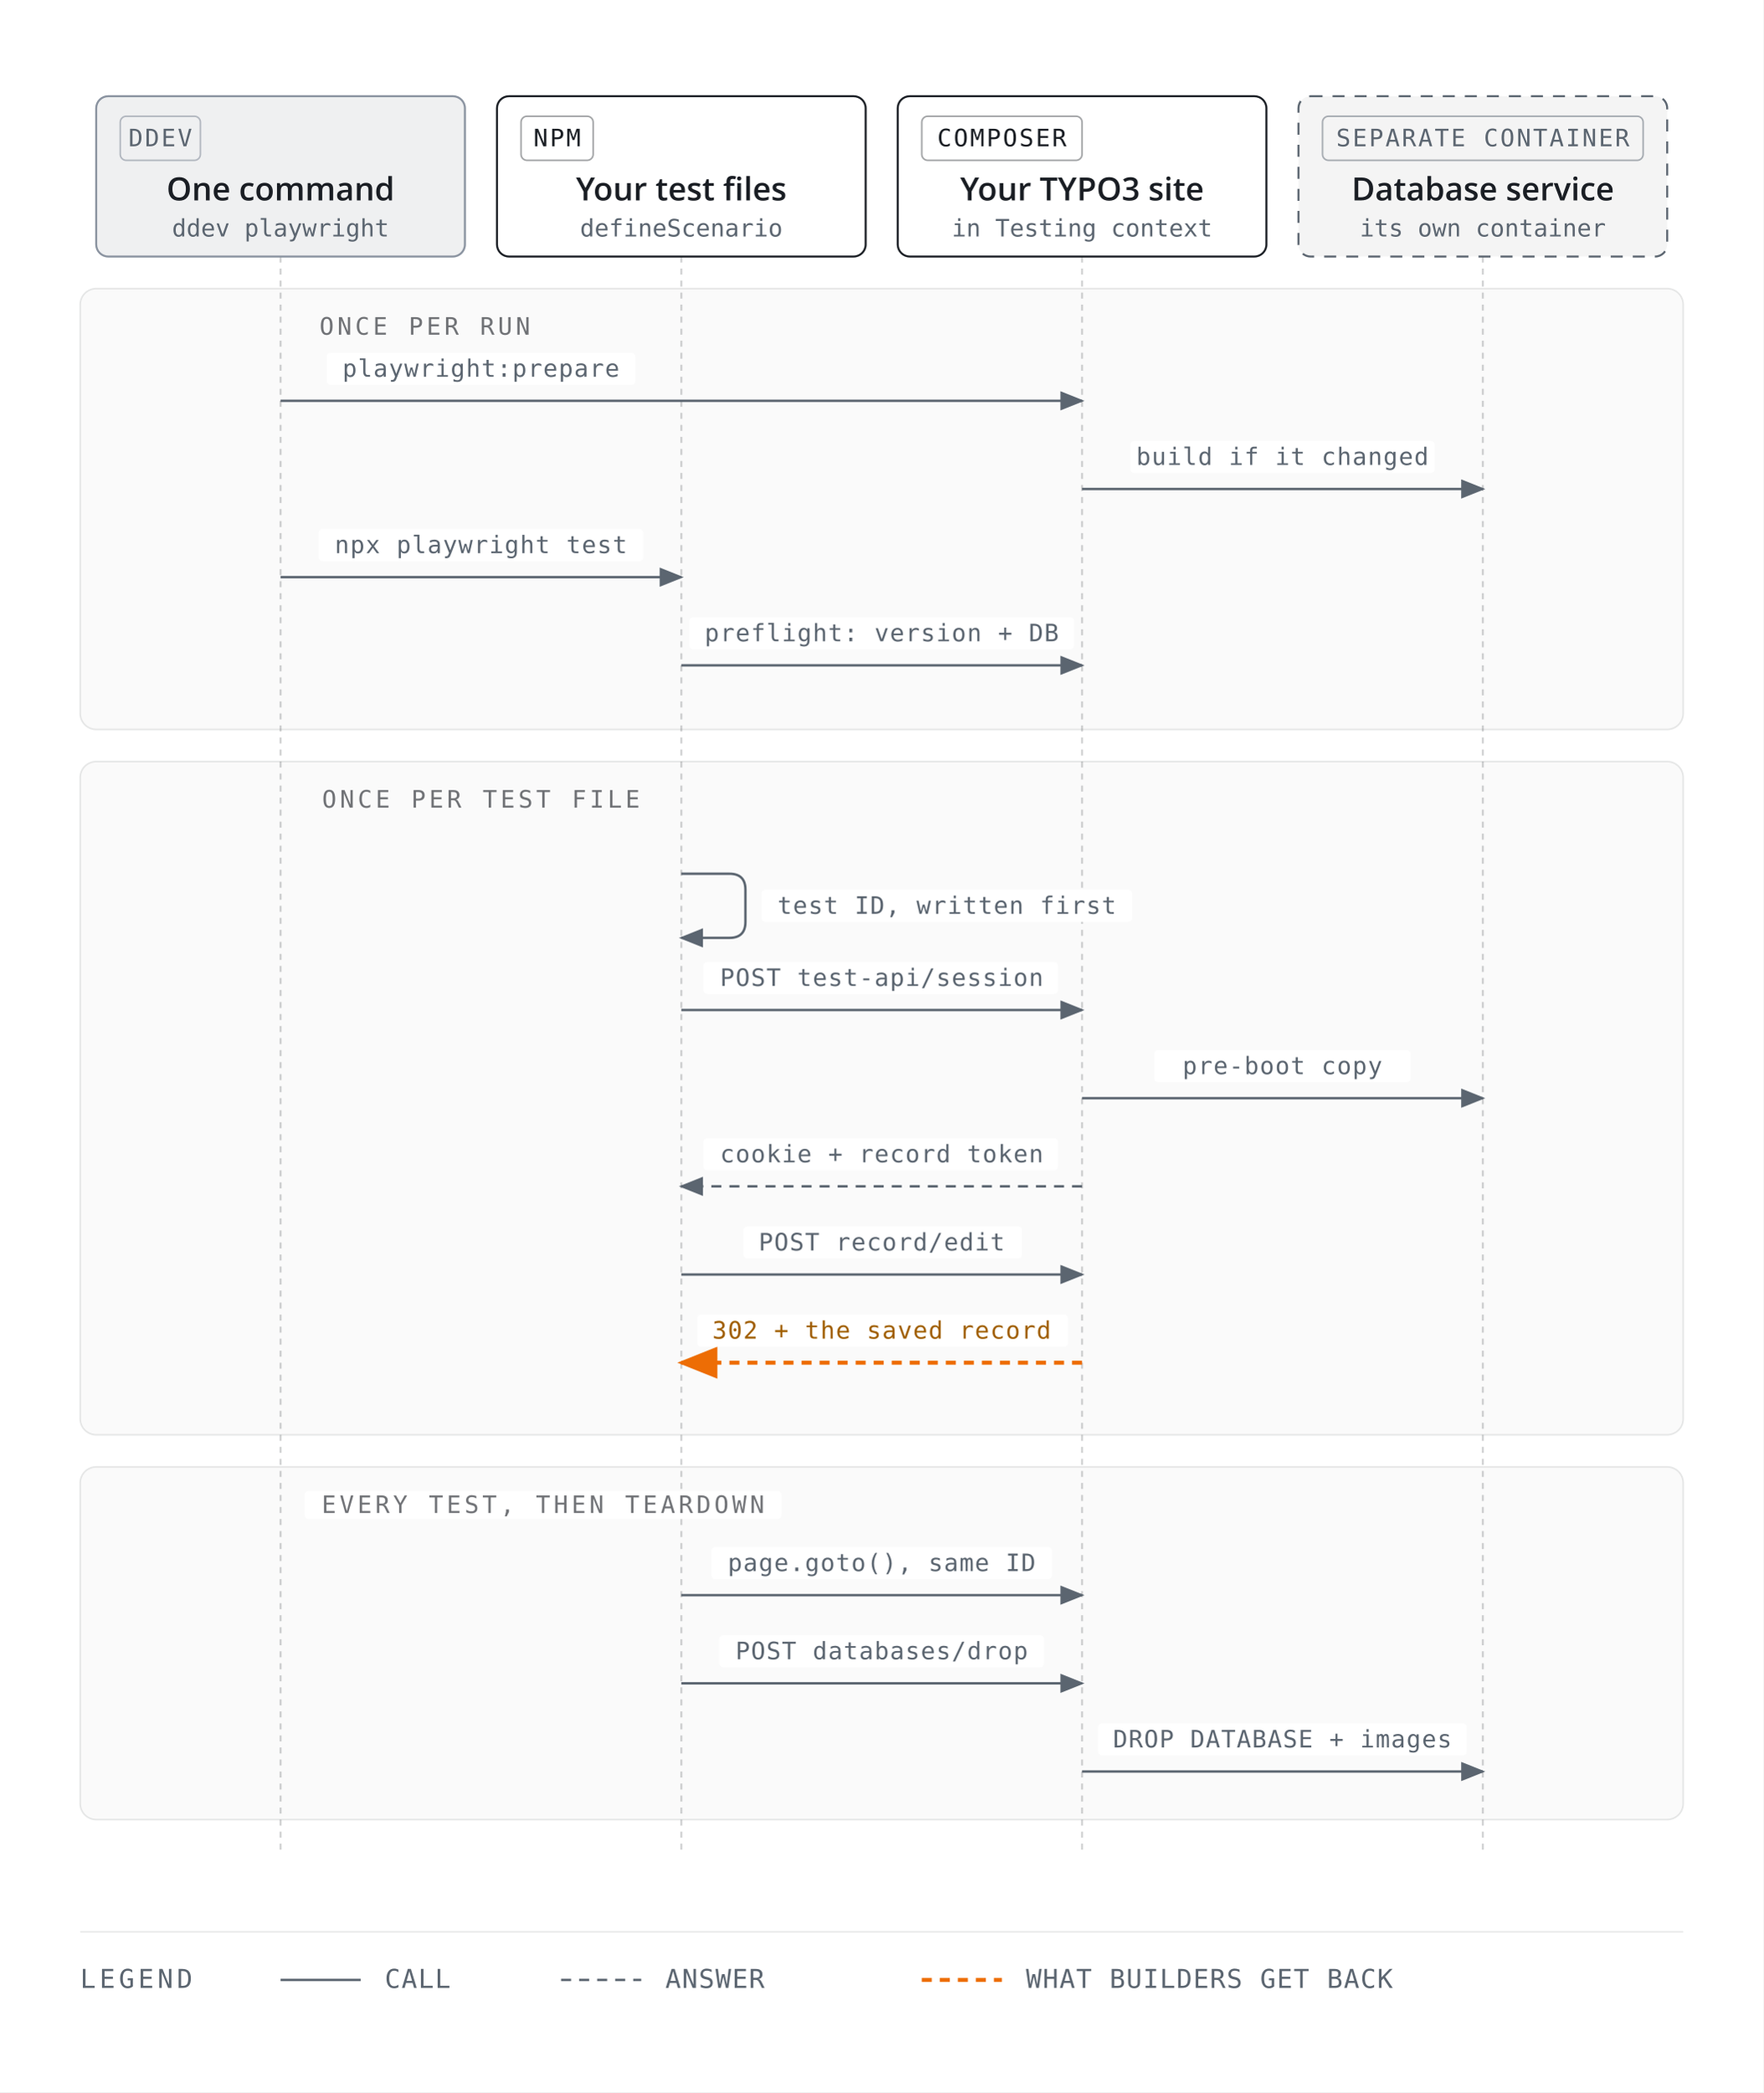
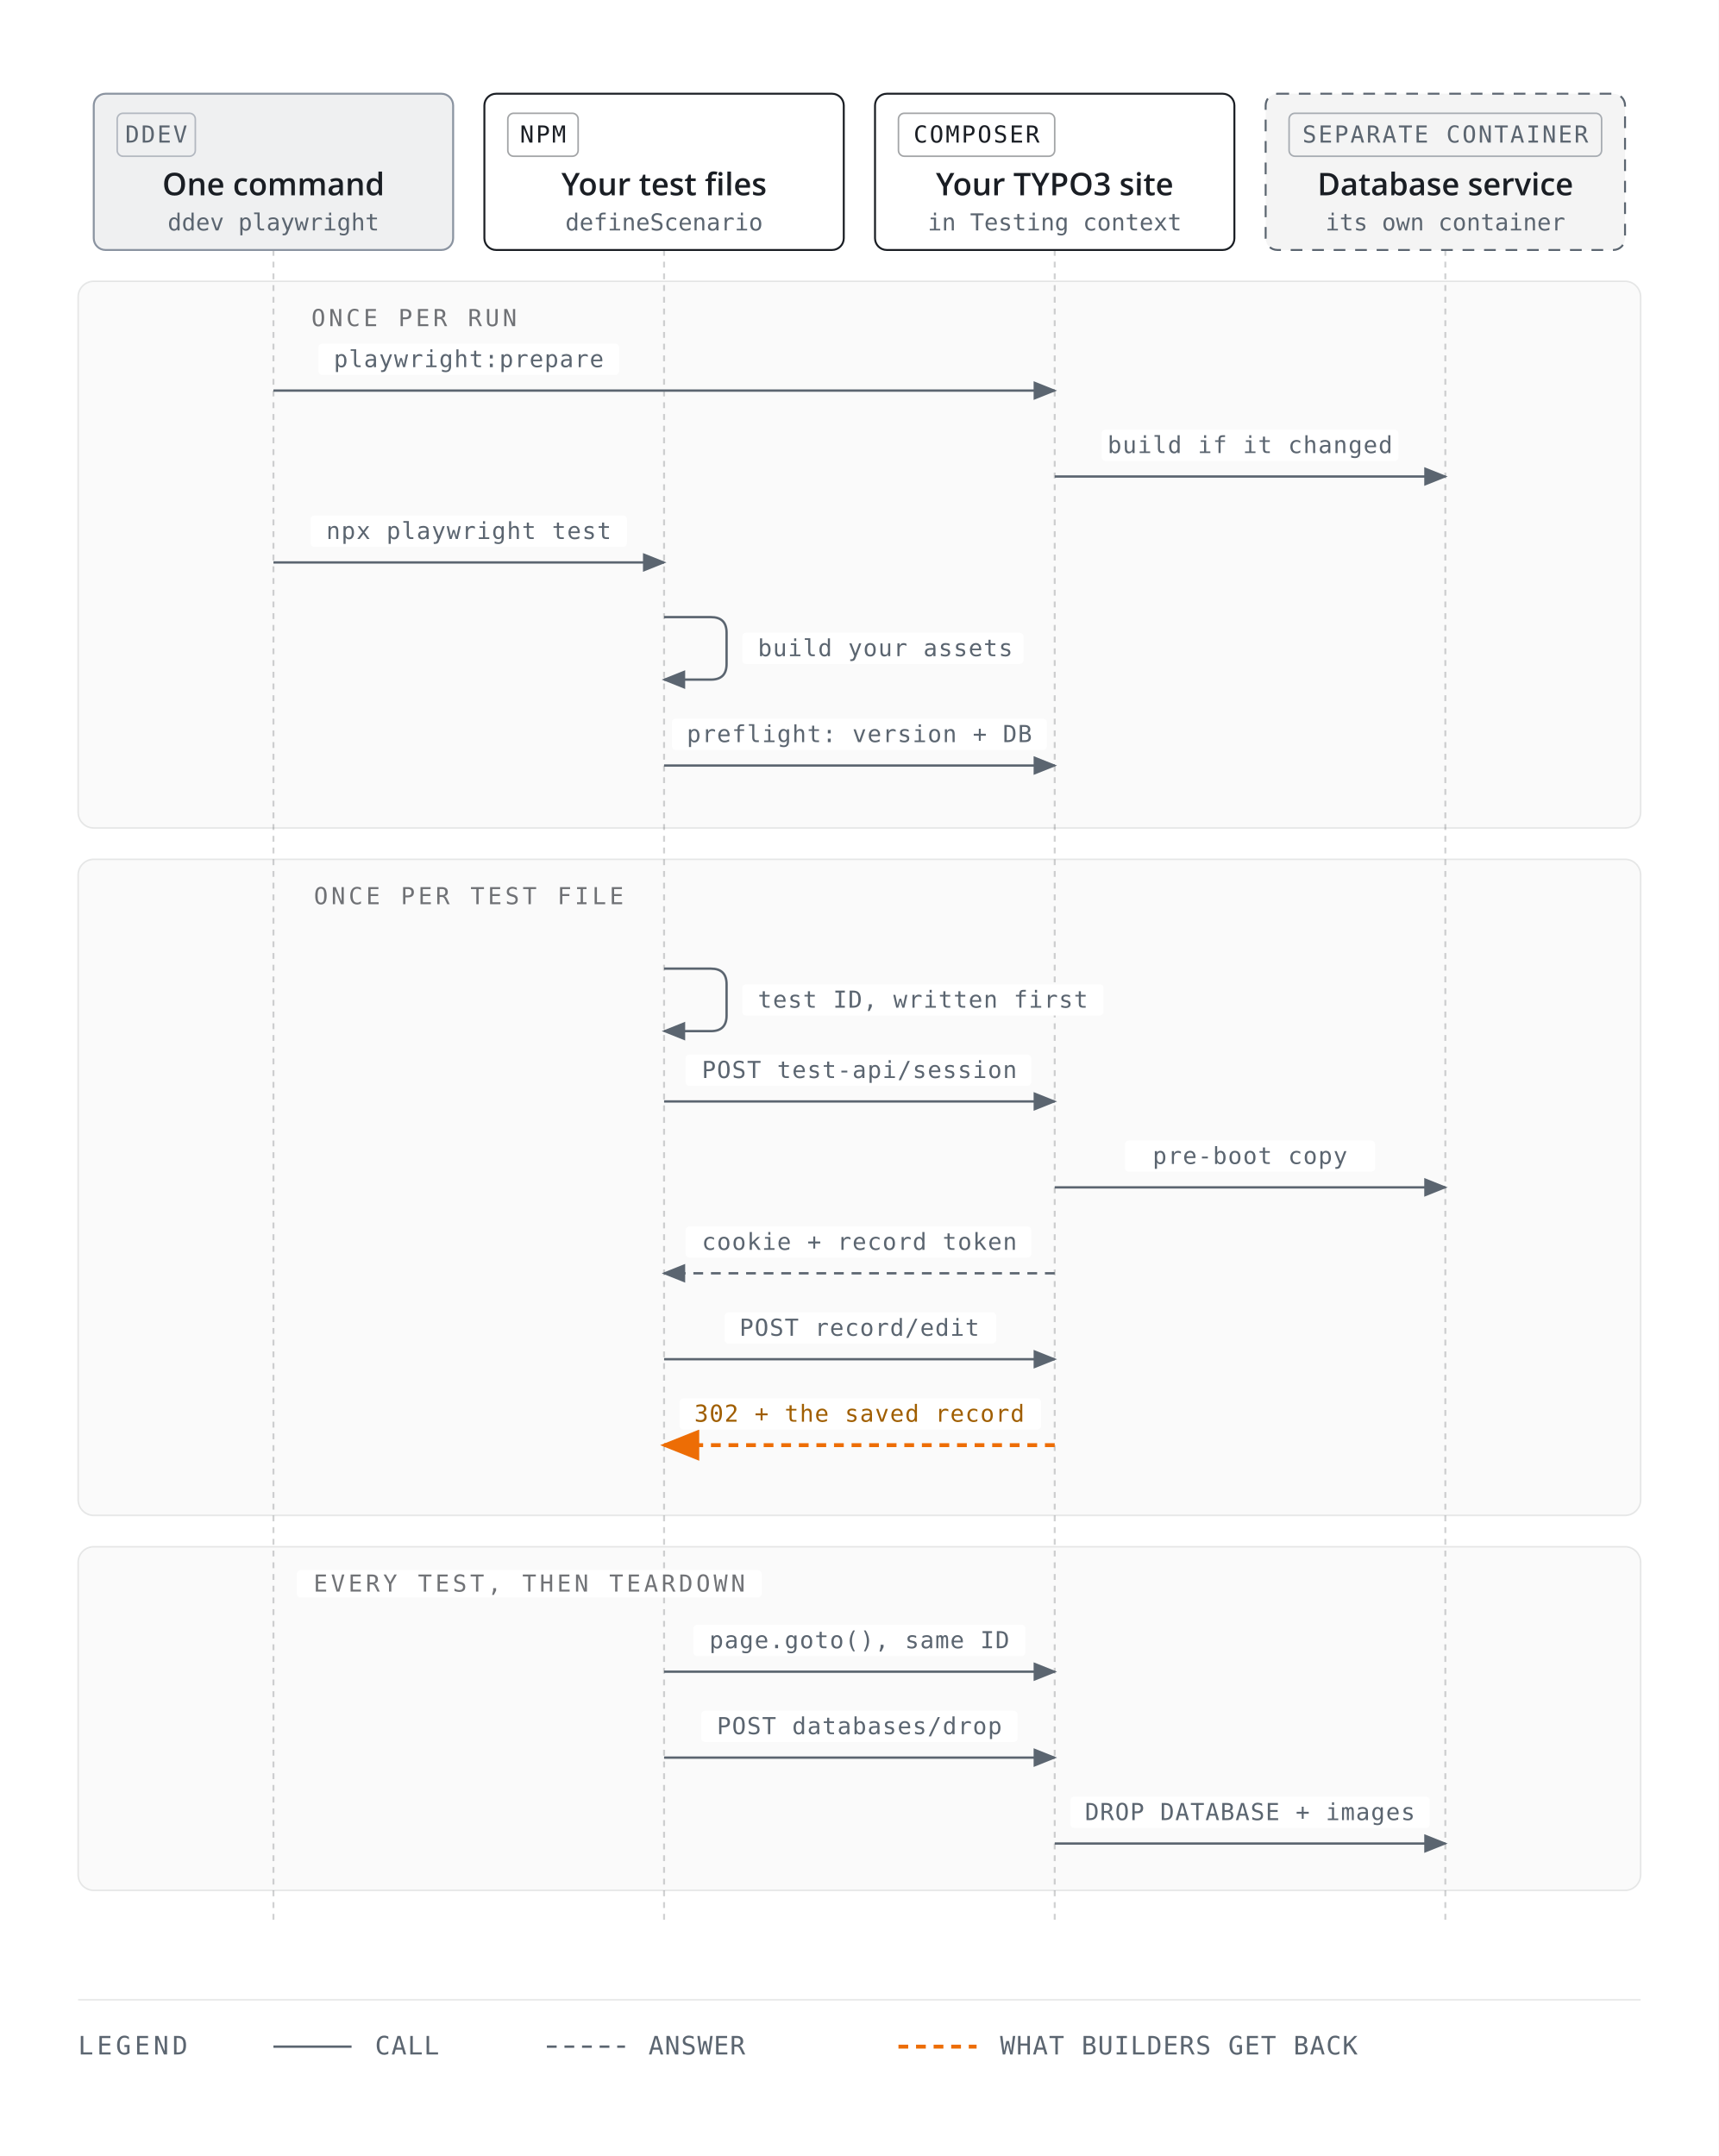
- <svg xmlns="http://www.w3.org/2000/svg" width="880" height="1044" viewBox="0 0 880 1044" role="img" aria-labelledby="ftr-tablet-title ftr-tablet-desc">
+ <svg xmlns="http://www.w3.org/2000/svg" width="880" height="1104" viewBox="0 0 880 1104" role="img" aria-labelledby="ftr-tablet-title ftr-tablet-desc">
  <defs>
    <marker id="ftt-arrow" markerWidth="10" markerHeight="8" refX="9" refY="4" orient="auto">
      <polygon points="0 0, 10 4, 0 8" fill="#5B6570" />
    </marker>
    <marker id="ftt-arrow-accent" markerWidth="10" markerHeight="8" refX="9" refY="4" orient="auto">
      <polygon points="0 0, 10 4, 0 8" fill="#ED6D05" />
    </marker>
  </defs>
  <rect width="100%" height="100%" fill="#FFFFFF" />
-   <rect x="40" y="144" width="800" height="220" rx="8" fill="rgba(26,30,36,0.02)" stroke="rgba(26,30,36,0.10)" stroke-width="0.8" />
+   <rect x="40" y="144" width="800" height="280" rx="8" fill="rgba(26,30,36,0.02)" stroke="rgba(26,30,36,0.10)" stroke-width="0.8" />
  <text x="212" y="167" fill="rgba(26,30,36,0.62)" font-size="12" font-family="'Source Code Pro',ui-monospace,SFMono-Regular,Menlo,monospace" text-anchor="middle" letter-spacing="0.14em">ONCE PER RUN</text>
-   <rect x="40" y="380" width="800" height="336" rx="8" fill="rgba(26,30,36,0.02)" stroke="rgba(26,30,36,0.10)" stroke-width="0.8" />
-   <text x="240" y="403" fill="rgba(26,30,36,0.62)" font-size="12" font-family="'Source Code Pro',ui-monospace,SFMono-Regular,Menlo,monospace" text-anchor="middle" letter-spacing="0.14em">ONCE PER TEST FILE</text>
-   <rect x="40" y="732" width="800" height="176" rx="8" fill="rgba(26,30,36,0.02)" stroke="rgba(26,30,36,0.10)" stroke-width="0.8" />
-   <line x1="140" y1="128" x2="140" y2="924" stroke="rgba(26,30,36,0.20)" stroke-width="1" stroke-dasharray="3,3" />
-   <line x1="340" y1="128" x2="340" y2="924" stroke="rgba(26,30,36,0.20)" stroke-width="1" stroke-dasharray="3,3" />
-   <line x1="540" y1="128" x2="540" y2="924" stroke="rgba(26,30,36,0.20)" stroke-width="1" stroke-dasharray="3,3" />
-   <line x1="740" y1="128" x2="740" y2="924" stroke="rgba(26,30,36,0.20)" stroke-width="1" stroke-dasharray="3,3" />
+   <rect x="40" y="440" width="800" height="336" rx="8" fill="rgba(26,30,36,0.02)" stroke="rgba(26,30,36,0.10)" stroke-width="0.8" />
+   <text x="240" y="463" fill="rgba(26,30,36,0.62)" font-size="12" font-family="'Source Code Pro',ui-monospace,SFMono-Regular,Menlo,monospace" text-anchor="middle" letter-spacing="0.14em">ONCE PER TEST FILE</text>
+   <rect x="40" y="792" width="800" height="176" rx="8" fill="rgba(26,30,36,0.02)" stroke="rgba(26,30,36,0.10)" stroke-width="0.8" />
+   <line x1="140" y1="128" x2="140" y2="984" stroke="rgba(26,30,36,0.20)" stroke-width="1" stroke-dasharray="3,3" />
+   <line x1="340" y1="128" x2="340" y2="984" stroke="rgba(26,30,36,0.20)" stroke-width="1" stroke-dasharray="3,3" />
+   <line x1="540" y1="128" x2="540" y2="984" stroke="rgba(26,30,36,0.20)" stroke-width="1" stroke-dasharray="3,3" />
+   <line x1="740" y1="128" x2="740" y2="984" stroke="rgba(26,30,36,0.20)" stroke-width="1" stroke-dasharray="3,3" />
  <line x1="140" y1="200" x2="540" y2="200" stroke="#5B6570" stroke-width="1.2" marker-end="url(#ftt-arrow)" />
  <line x1="540" y1="244" x2="740" y2="244" stroke="#5B6570" stroke-width="1.2" marker-end="url(#ftt-arrow)" />
  <line x1="140" y1="288" x2="340" y2="288" stroke="#5B6570" stroke-width="1.2" marker-end="url(#ftt-arrow)" />
-   <line x1="340" y1="332" x2="540" y2="332" stroke="#5B6570" stroke-width="1.2" marker-end="url(#ftt-arrow)" />
-   <path d="M 340,436 H 364 Q 372,436 372,444 V 460 Q 372,468 364,468 H 340" fill="none" stroke="#5B6570" stroke-width="1.2" marker-end="url(#ftt-arrow)" />
-   <line x1="340" y1="504" x2="540" y2="504" stroke="#5B6570" stroke-width="1.2" marker-end="url(#ftt-arrow)" />
-   <line x1="540" y1="548" x2="740" y2="548" stroke="#5B6570" stroke-width="1.2" marker-end="url(#ftt-arrow)" />
-   <line x1="540" y1="592" x2="340" y2="592" stroke="#5B6570" stroke-width="1.2" stroke-dasharray="5,4" marker-end="url(#ftt-arrow)" />
-   <line x1="340" y1="636" x2="540" y2="636" stroke="#5B6570" stroke-width="1.2" marker-end="url(#ftt-arrow)" />
-   <line x1="540" y1="680" x2="340" y2="680" stroke="#ED6D05" stroke-width="2" stroke-dasharray="5,4" marker-end="url(#ftt-arrow-accent)" />
-   <line x1="340" y1="796" x2="540" y2="796" stroke="#5B6570" stroke-width="1.2" marker-end="url(#ftt-arrow)" />
-   <line x1="340" y1="840" x2="540" y2="840" stroke="#5B6570" stroke-width="1.2" marker-end="url(#ftt-arrow)" />
-   <line x1="540" y1="884" x2="740" y2="884" stroke="#5B6570" stroke-width="1.2" marker-end="url(#ftt-arrow)" />
+   <path d="M 340,316 H 364 Q 372,316 372,324 V 340 Q 372,348 364,348 H 340" fill="none" stroke="#5B6570" stroke-width="1.2" marker-end="url(#ftt-arrow)" />
+   <line x1="340" y1="392" x2="540" y2="392" stroke="#5B6570" stroke-width="1.2" marker-end="url(#ftt-arrow)" />
+   <path d="M 340,496 H 364 Q 372,496 372,504 V 520 Q 372,528 364,528 H 340" fill="none" stroke="#5B6570" stroke-width="1.2" marker-end="url(#ftt-arrow)" />
+   <line x1="340" y1="564" x2="540" y2="564" stroke="#5B6570" stroke-width="1.2" marker-end="url(#ftt-arrow)" />
+   <line x1="540" y1="608" x2="740" y2="608" stroke="#5B6570" stroke-width="1.2" marker-end="url(#ftt-arrow)" />
+   <line x1="540" y1="652" x2="340" y2="652" stroke="#5B6570" stroke-width="1.2" stroke-dasharray="5,4" marker-end="url(#ftt-arrow)" />
+   <line x1="340" y1="696" x2="540" y2="696" stroke="#5B6570" stroke-width="1.2" marker-end="url(#ftt-arrow)" />
+   <line x1="540" y1="740" x2="340" y2="740" stroke="#ED6D05" stroke-width="2" stroke-dasharray="5,4" marker-end="url(#ftt-arrow-accent)" />
+   <line x1="340" y1="856" x2="540" y2="856" stroke="#5B6570" stroke-width="1.2" marker-end="url(#ftt-arrow)" />
+   <line x1="340" y1="900" x2="540" y2="900" stroke="#5B6570" stroke-width="1.2" marker-end="url(#ftt-arrow)" />
+   <line x1="540" y1="944" x2="740" y2="944" stroke="#5B6570" stroke-width="1.2" marker-end="url(#ftt-arrow)" />
  <rect x="163" y="176" width="154" height="16" rx="2" fill="#FFFFFF" />
  <text x="240" y="188" fill="#5B6570" font-size="12" font-family="'Source Code Pro',ui-monospace,SFMono-Regular,Menlo,monospace" text-anchor="middle" letter-spacing="0.04em">playwright:prepare</text>
  <rect x="564" y="220" width="152" height="16" rx="2" fill="#FFFFFF" />
  <text x="640" y="232" fill="#5B6570" font-size="12" font-family="'Source Code Pro',ui-monospace,SFMono-Regular,Menlo,monospace" text-anchor="middle" letter-spacing="0.04em">build if it changed</text>
  <rect x="159" y="264" width="162" height="16" rx="2" fill="#FFFFFF" />
  <text x="240" y="276" fill="#5B6570" font-size="12" font-family="'Source Code Pro',ui-monospace,SFMono-Regular,Menlo,monospace" text-anchor="middle" letter-spacing="0.04em">npx playwright test</text>
-   <rect x="344" y="308" width="192" height="16" rx="2" fill="#FFFFFF" />
-   <text x="440" y="320" fill="#5B6570" font-size="12" font-family="'Source Code Pro',ui-monospace,SFMono-Regular,Menlo,monospace" text-anchor="middle" letter-spacing="0.04em">preflight: version + DB</text>
-   <rect x="380" y="444" width="185" height="16" rx="2" fill="#FFFFFF" />
-   <text x="388" y="456" fill="#5B6570" font-size="12" font-family="'Source Code Pro',ui-monospace,SFMono-Regular,Menlo,monospace" letter-spacing="0.04em">test ID, written first</text>
-   <rect x="351" y="480" width="177" height="16" rx="2" fill="#FFFFFF" />
-   <text x="440" y="492" fill="#5B6570" font-size="12" font-family="'Source Code Pro',ui-monospace,SFMono-Regular,Menlo,monospace" text-anchor="middle" letter-spacing="0.04em">POST test-api/session</text>
-   <rect x="576" y="524" width="128" height="16" rx="2" fill="#FFFFFF" />
-   <text x="640" y="536" fill="#5B6570" font-size="12" font-family="'Source Code Pro',ui-monospace,SFMono-Regular,Menlo,monospace" text-anchor="middle" letter-spacing="0.04em">pre-boot copy</text>
-   <rect x="351" y="568" width="177" height="16" rx="2" fill="#FFFFFF" />
-   <text x="440" y="580" fill="#5B6570" font-size="12" font-family="'Source Code Pro',ui-monospace,SFMono-Regular,Menlo,monospace" text-anchor="middle" letter-spacing="0.04em">cookie + record token</text>
-   <rect x="371" y="612" width="139" height="16" rx="2" fill="#FFFFFF" />
-   <text x="440" y="624" fill="#5B6570" font-size="12" font-family="'Source Code Pro',ui-monospace,SFMono-Regular,Menlo,monospace" text-anchor="middle" letter-spacing="0.04em">POST record/edit</text>
-   <rect x="348" y="656" width="185" height="16" rx="2" fill="#FFFFFF" />
-   <text x="440" y="668" fill="#A05E00" font-size="12" font-family="'Source Code Pro',ui-monospace,SFMono-Regular,Menlo,monospace" text-anchor="middle" letter-spacing="0.04em">302 + the saved record</text>
-   <rect x="355" y="772" width="170" height="16" rx="2" fill="#FFFFFF" />
-   <text x="440" y="784" fill="#5B6570" font-size="12" font-family="'Source Code Pro',ui-monospace,SFMono-Regular,Menlo,monospace" text-anchor="middle" letter-spacing="0.04em">page.goto(), same ID</text>
-   <rect x="359" y="816" width="162" height="16" rx="2" fill="#FFFFFF" />
-   <text x="440" y="828" fill="#5B6570" font-size="12" font-family="'Source Code Pro',ui-monospace,SFMono-Regular,Menlo,monospace" text-anchor="middle" letter-spacing="0.04em">POST databases/drop</text>
-   <rect x="548" y="860" width="184" height="16" rx="2" fill="#FFFFFF" />
-   <text x="640" y="872" fill="#5B6570" font-size="12" font-family="'Source Code Pro',ui-monospace,SFMono-Regular,Menlo,monospace" text-anchor="middle" letter-spacing="0.04em">DROP DATABASE + images</text>
+   <rect x="380" y="324" width="144" height="16" rx="2" fill="#FFFFFF" />
+   <text x="388" y="336" fill="#5B6570" font-size="12" font-family="'Source Code Pro',ui-monospace,SFMono-Regular,Menlo,monospace" letter-spacing="0.04em">build your assets</text>
+   <rect x="344" y="368" width="192" height="16" rx="2" fill="#FFFFFF" />
+   <text x="440" y="380" fill="#5B6570" font-size="12" font-family="'Source Code Pro',ui-monospace,SFMono-Regular,Menlo,monospace" text-anchor="middle" letter-spacing="0.04em">preflight: version + DB</text>
+   <rect x="380" y="504" width="185" height="16" rx="2" fill="#FFFFFF" />
+   <text x="388" y="516" fill="#5B6570" font-size="12" font-family="'Source Code Pro',ui-monospace,SFMono-Regular,Menlo,monospace" letter-spacing="0.04em">test ID, written first</text>
+   <rect x="351" y="540" width="177" height="16" rx="2" fill="#FFFFFF" />
+   <text x="440" y="552" fill="#5B6570" font-size="12" font-family="'Source Code Pro',ui-monospace,SFMono-Regular,Menlo,monospace" text-anchor="middle" letter-spacing="0.04em">POST test-api/session</text>
+   <rect x="576" y="584" width="128" height="16" rx="2" fill="#FFFFFF" />
+   <text x="640" y="596" fill="#5B6570" font-size="12" font-family="'Source Code Pro',ui-monospace,SFMono-Regular,Menlo,monospace" text-anchor="middle" letter-spacing="0.04em">pre-boot copy</text>
+   <rect x="351" y="628" width="177" height="16" rx="2" fill="#FFFFFF" />
+   <text x="440" y="640" fill="#5B6570" font-size="12" font-family="'Source Code Pro',ui-monospace,SFMono-Regular,Menlo,monospace" text-anchor="middle" letter-spacing="0.04em">cookie + record token</text>
+   <rect x="371" y="672" width="139" height="16" rx="2" fill="#FFFFFF" />
+   <text x="440" y="684" fill="#5B6570" font-size="12" font-family="'Source Code Pro',ui-monospace,SFMono-Regular,Menlo,monospace" text-anchor="middle" letter-spacing="0.04em">POST record/edit</text>
+   <rect x="348" y="716" width="185" height="16" rx="2" fill="#FFFFFF" />
+   <text x="440" y="728" fill="#A05E00" font-size="12" font-family="'Source Code Pro',ui-monospace,SFMono-Regular,Menlo,monospace" text-anchor="middle" letter-spacing="0.04em">302 + the saved record</text>
+   <rect x="355" y="832" width="170" height="16" rx="2" fill="#FFFFFF" />
+   <text x="440" y="844" fill="#5B6570" font-size="12" font-family="'Source Code Pro',ui-monospace,SFMono-Regular,Menlo,monospace" text-anchor="middle" letter-spacing="0.04em">page.goto(), same ID</text>
+   <rect x="359" y="876" width="162" height="16" rx="2" fill="#FFFFFF" />
+   <text x="440" y="888" fill="#5B6570" font-size="12" font-family="'Source Code Pro',ui-monospace,SFMono-Regular,Menlo,monospace" text-anchor="middle" letter-spacing="0.04em">POST databases/drop</text>
+   <rect x="548" y="920" width="184" height="16" rx="2" fill="#FFFFFF" />
+   <text x="640" y="932" fill="#5B6570" font-size="12" font-family="'Source Code Pro',ui-monospace,SFMono-Regular,Menlo,monospace" text-anchor="middle" letter-spacing="0.04em">DROP DATABASE + images</text>
  <rect x="48" y="48" width="184" height="80" rx="6" fill="#FFFFFF" />
  <rect x="48" y="48" width="184" height="80" rx="6" fill="rgba(91,101,112,0.10)" stroke="#8A93A0" stroke-width="1" />
  <rect x="60" y="58" width="40" height="22" rx="3" fill="transparent" stroke="rgba(138,147,160,0.60)" stroke-width="0.8" />
  <text x="80" y="69" fill="#5B6570" font-size="12" font-family="'Source Code Pro',ui-monospace,SFMono-Regular,Menlo,monospace" text-anchor="middle" letter-spacing="0.08em" dy="4">DDEV</text>
  <text x="140" y="100" fill="#1A1E24" font-size="16" font-weight="600" font-family="'Open Sans',-apple-system,BlinkMacSystemFont,'Segoe UI',Roboto,sans-serif" text-anchor="middle">One command</text>
  <text x="140" y="118" fill="#5B6570" font-size="12" font-family="'Source Code Pro',ui-monospace,SFMono-Regular,Menlo,monospace" text-anchor="middle">ddev playwright</text>
  <rect x="248" y="48" width="184" height="80" rx="6" fill="#FFFFFF" />
  <rect x="248" y="48" width="184" height="80" rx="6" fill="#ffffff" stroke="#1A1E24" stroke-width="1" />
  <rect x="260" y="58" width="36" height="22" rx="3" fill="transparent" stroke="rgba(26,30,36,0.40)" stroke-width="0.8" />
  <text x="278" y="69" fill="#1A1E24" font-size="12" font-family="'Source Code Pro',ui-monospace,SFMono-Regular,Menlo,monospace" text-anchor="middle" letter-spacing="0.08em" dy="4">NPM</text>
  <text x="340" y="100" fill="#1A1E24" font-size="16" font-weight="600" font-family="'Open Sans',-apple-system,BlinkMacSystemFont,'Segoe UI',Roboto,sans-serif" text-anchor="middle">Your test files</text>
  <text x="340" y="118" fill="#5B6570" font-size="12" font-family="'Source Code Pro',ui-monospace,SFMono-Regular,Menlo,monospace" text-anchor="middle">defineScenario</text>
  <rect x="448" y="48" width="184" height="80" rx="6" fill="#FFFFFF" />
  <rect x="448" y="48" width="184" height="80" rx="6" fill="#ffffff" stroke="#1A1E24" stroke-width="1" />
  <rect x="460" y="58" width="80" height="22" rx="3" fill="transparent" stroke="rgba(26,30,36,0.40)" stroke-width="0.8" />
  <text x="500" y="69" fill="#1A1E24" font-size="12" font-family="'Source Code Pro',ui-monospace,SFMono-Regular,Menlo,monospace" text-anchor="middle" letter-spacing="0.08em" dy="4">COMPOSER</text>
  <text x="540" y="100" fill="#1A1E24" font-size="16" font-weight="600" font-family="'Open Sans',-apple-system,BlinkMacSystemFont,'Segoe UI',Roboto,sans-serif" text-anchor="middle">Your TYPO3 site</text>
  <text x="540" y="118" fill="#5B6570" font-size="12" font-family="'Source Code Pro',ui-monospace,SFMono-Regular,Menlo,monospace" text-anchor="middle">in Testing context</text>
  <rect x="648" y="48" width="184" height="80" rx="6" fill="#FFFFFF" />
  <rect x="648" y="48" width="184" height="80" rx="6" fill="rgba(26,30,36,0.05)" stroke="#5B6570" stroke-width="1" stroke-dasharray="6,5" />
  <rect x="660" y="58" width="160" height="22" rx="3" fill="transparent" stroke="rgba(91,101,112,0.50)" stroke-width="0.8" />
  <text x="740" y="69" fill="#5B6570" font-size="12" font-family="'Source Code Pro',ui-monospace,SFMono-Regular,Menlo,monospace" text-anchor="middle" letter-spacing="0.08em" dy="4">SEPARATE CONTAINER</text>
  <text x="740" y="100" fill="#1A1E24" font-size="16" font-weight="600" font-family="'Open Sans',-apple-system,BlinkMacSystemFont,'Segoe UI',Roboto,sans-serif" text-anchor="middle">Database service</text>
  <text x="740" y="118" fill="#5B6570" font-size="12" font-family="'Source Code Pro',ui-monospace,SFMono-Regular,Menlo,monospace" text-anchor="middle">its own container</text>
-   <line x1="40" y1="964" x2="840" y2="964" stroke="rgba(26,30,36,0.10)" stroke-width="0.8" />
-   <text x="40" y="992" fill="#5B6570" font-size="13" font-family="'Source Code Pro',ui-monospace,SFMono-Regular,Menlo,monospace" letter-spacing="0.14em">LEGEND</text>
-   <line x1="140" y1="988" x2="180" y2="988" stroke="#5B6570" stroke-width="1.2" />
-   <text x="192" y="992" fill="#5B6570" font-size="13" font-family="'Source Code Pro',ui-monospace,SFMono-Regular,Menlo,monospace" letter-spacing="0.04em">CALL</text>
-   <line x1="280" y1="988" x2="320" y2="988" stroke="#5B6570" stroke-width="1.2" stroke-dasharray="5,4" />
-   <text x="332" y="992" fill="#5B6570" font-size="13" font-family="'Source Code Pro',ui-monospace,SFMono-Regular,Menlo,monospace" letter-spacing="0.04em">ANSWER</text>
-   <line x1="460" y1="988" x2="500" y2="988" stroke="#ED6D05" stroke-width="2" stroke-dasharray="5,4" />
-   <rect x="152" y="744" width="238" height="14" rx="2" fill="#FFFFFF" />
-   <text x="271" y="755" fill="rgba(26,30,36,0.62)" font-size="12" font-family="'Source Code Pro',ui-monospace,SFMono-Regular,Menlo,monospace" text-anchor="middle" letter-spacing="0.14em">EVERY TEST, THEN TEARDOWN</text>
-   <text x="512" y="992" fill="#5B6570" font-size="13" font-family="'Source Code Pro',ui-monospace,SFMono-Regular,Menlo,monospace" letter-spacing="0.04em">WHAT BUILDERS GET BACK</text>
+   <line x1="40" y1="1024" x2="840" y2="1024" stroke="rgba(26,30,36,0.10)" stroke-width="0.8" />
+   <text x="40" y="1052" fill="#5B6570" font-size="13" font-family="'Source Code Pro',ui-monospace,SFMono-Regular,Menlo,monospace" letter-spacing="0.14em">LEGEND</text>
+   <line x1="140" y1="1048" x2="180" y2="1048" stroke="#5B6570" stroke-width="1.2" />
+   <text x="192" y="1052" fill="#5B6570" font-size="13" font-family="'Source Code Pro',ui-monospace,SFMono-Regular,Menlo,monospace" letter-spacing="0.04em">CALL</text>
+   <line x1="280" y1="1048" x2="320" y2="1048" stroke="#5B6570" stroke-width="1.2" stroke-dasharray="5,4" />
+   <text x="332" y="1052" fill="#5B6570" font-size="13" font-family="'Source Code Pro',ui-monospace,SFMono-Regular,Menlo,monospace" letter-spacing="0.04em">ANSWER</text>
+   <line x1="460" y1="1048" x2="500" y2="1048" stroke="#ED6D05" stroke-width="2" stroke-dasharray="5,4" />
+   <rect x="152" y="804" width="238" height="14" rx="2" fill="#FFFFFF" />
+   <text x="271" y="815" fill="rgba(26,30,36,0.62)" font-size="12" font-family="'Source Code Pro',ui-monospace,SFMono-Regular,Menlo,monospace" text-anchor="middle" letter-spacing="0.14em">EVERY TEST, THEN TEARDOWN</text>
+   <text x="512" y="1052" fill="#5B6570" font-size="13" font-family="'Source Code Pro',ui-monospace,SFMono-Regular,Menlo,monospace" letter-spacing="0.04em">WHAT BUILDERS GET BACK</text>
</svg>
